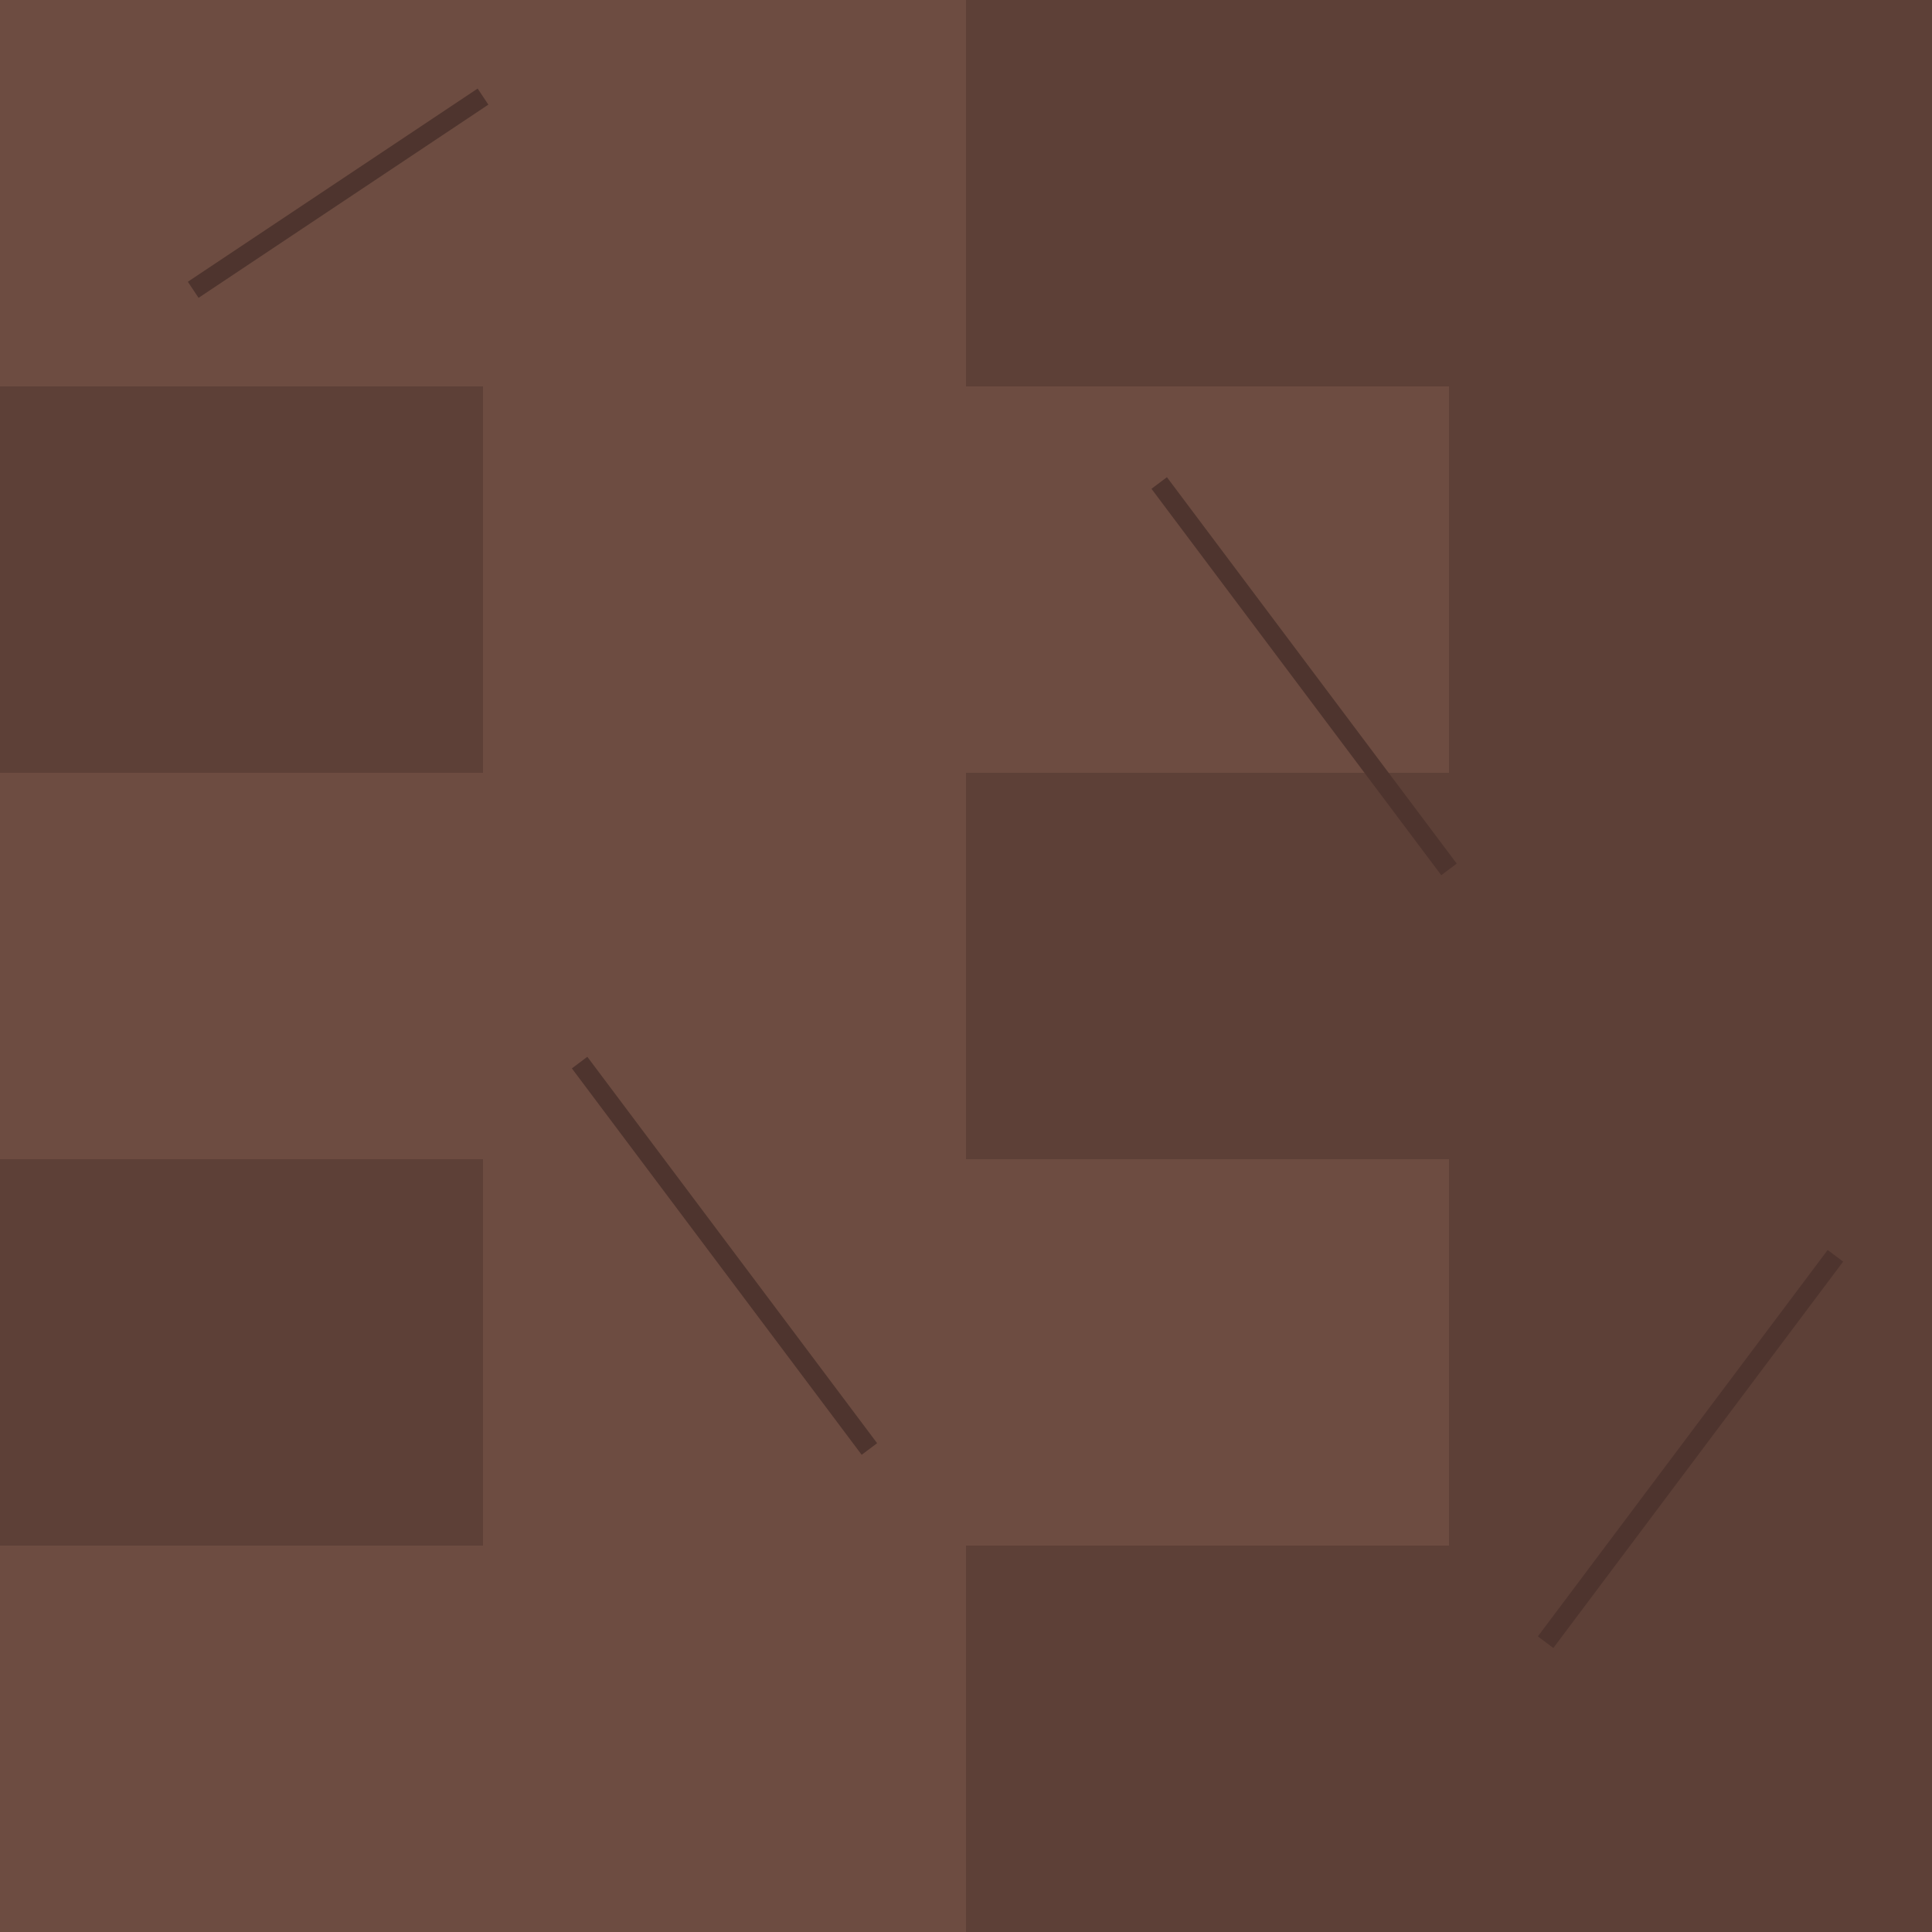
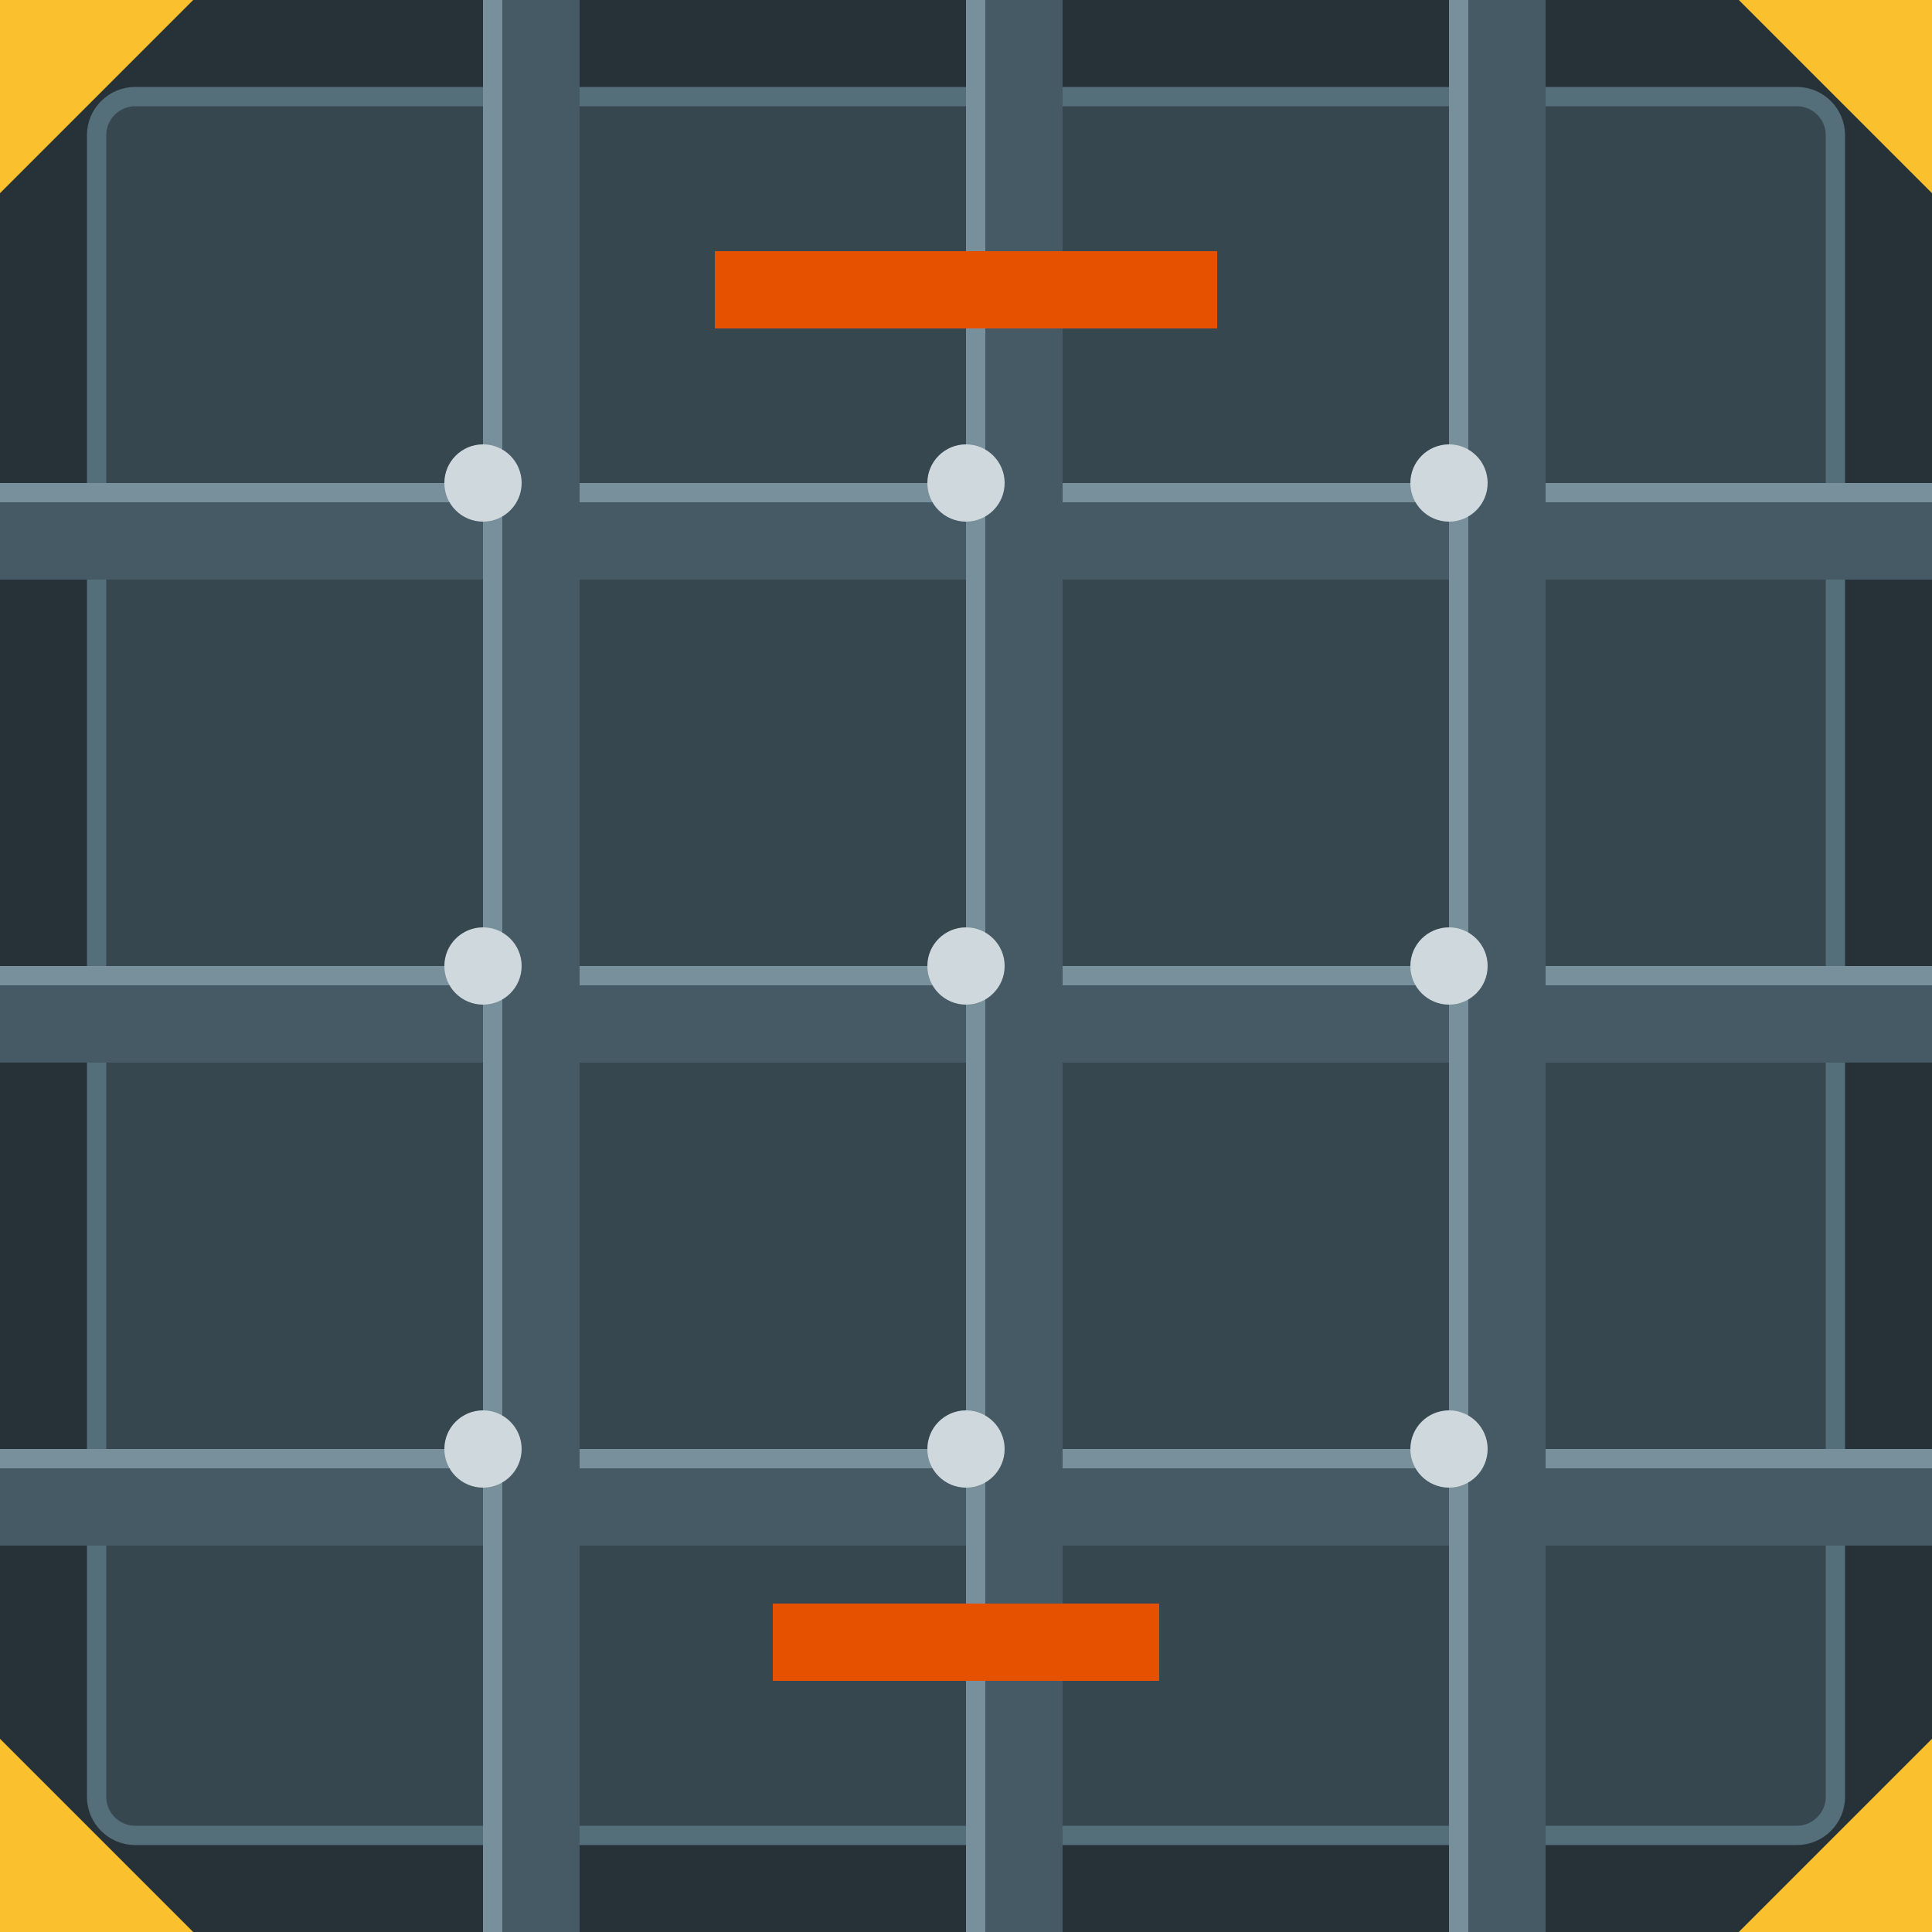
<svg xmlns="http://www.w3.org/2000/svg" width="100" height="100" viewBox="0 0 100 100" fill="none">
-   <rect width="100" height="100" fill="#5D4037" />
-   <rect x="0" y="0" width="50" height="20" fill="#6D4C41" />
-   <rect x="50" y="0" width="50" height="20" fill="#5D4037" />
-   <rect x="0" y="20" width="25" height="20" fill="#5D4037" />
-   <rect x="25" y="20" width="50" height="20" fill="#6D4C41" />
-   <rect x="75" y="20" width="25" height="20" fill="#5D4037" />
-   <rect x="0" y="40" width="50" height="20" fill="#6D4C41" />
-   <rect x="50" y="40" width="50" height="20" fill="#5D4037" />
-   <rect x="0" y="60" width="25" height="20" fill="#5D4037" />
-   <rect x="25" y="60" width="50" height="20" fill="#6D4C41" />
-   <rect x="75" y="60" width="25" height="20" fill="#5D4037" />
-   <rect x="0" y="80" width="50" height="20" fill="#6D4C41" />
-   <rect x="50" y="80" width="50" height="20" fill="#5D4037" />
-   <path d="M10 15L25 5" stroke="#4E342E" stroke-width="1" />
-   <path d="M60 25L75 45" stroke="#4E342E" stroke-width="1" />
-   <path d="M30 55L45 75" stroke="#4E342E" stroke-width="1" />
-   <path d="M80 85L95 65" stroke="#4E342E" stroke-width="1" />
+   <rect width="100" height="100" fill="#263238" />
+   <rect x="5" y="5" width="90" height="90" rx="2" fill="#37474F" stroke="#546E7A" stroke-width="1" />
+   <rect x="0" y="25" width="100" height="5" fill="#455A64" />
+   <rect x="0" y="25" width="100" height="1" fill="#78909C" />
+   <rect x="0" y="50" width="100" height="5" fill="#455A64" />
+   <rect x="0" y="50" width="100" height="1" fill="#78909C" />
+   <rect x="0" y="75" width="100" height="5" fill="#455A64" />
+   <rect x="0" y="75" width="100" height="1" fill="#78909C" />
+   <rect x="25" y="0" width="5" height="100" fill="#455A64" />
+   <rect x="25" y="0" width="1" height="100" fill="#78909C" />
+   <rect x="50" y="0" width="5" height="100" fill="#455A64" />
+   <rect x="50" y="0" width="1" height="100" fill="#78909C" />
+   <rect x="75" y="0" width="5" height="100" fill="#455A64" />
+   <rect x="75" y="0" width="1" height="100" fill="#78909C" />
+   <circle cx="25" cy="25" r="2" fill="#CFD8DC" />
+   <circle cx="50" cy="25" r="2" fill="#CFD8DC" />
+   <circle cx="75" cy="25" r="2" fill="#CFD8DC" />
+   <circle cx="25" cy="50" r="2" fill="#CFD8DC" />
+   <circle cx="50" cy="50" r="2" fill="#CFD8DC" />
+   <circle cx="75" cy="50" r="2" fill="#CFD8DC" />
+   <circle cx="25" cy="75" r="2" fill="#CFD8DC" />
+   <circle cx="50" cy="75" r="2" fill="#CFD8DC" />
+   <circle cx="75" cy="75" r="2" fill="#CFD8DC" />
+   <path d="M0 0L10 0L0 10Z" fill="#FBC02D" />
+   <path d="M100 0L100 10L90 0Z" fill="#FBC02D" />
+   <path d="M0 100L0 90L10 100Z" fill="#FBC02D" />
+   <path d="M100 100L90 100L100 90Z" fill="#FBC02D" />
+   <path d="M37 13H63V17H37V13Z" fill="#E65100" />
+   <path d="M40 83H60V87H40V83Z" fill="#E65100" />
</svg>
